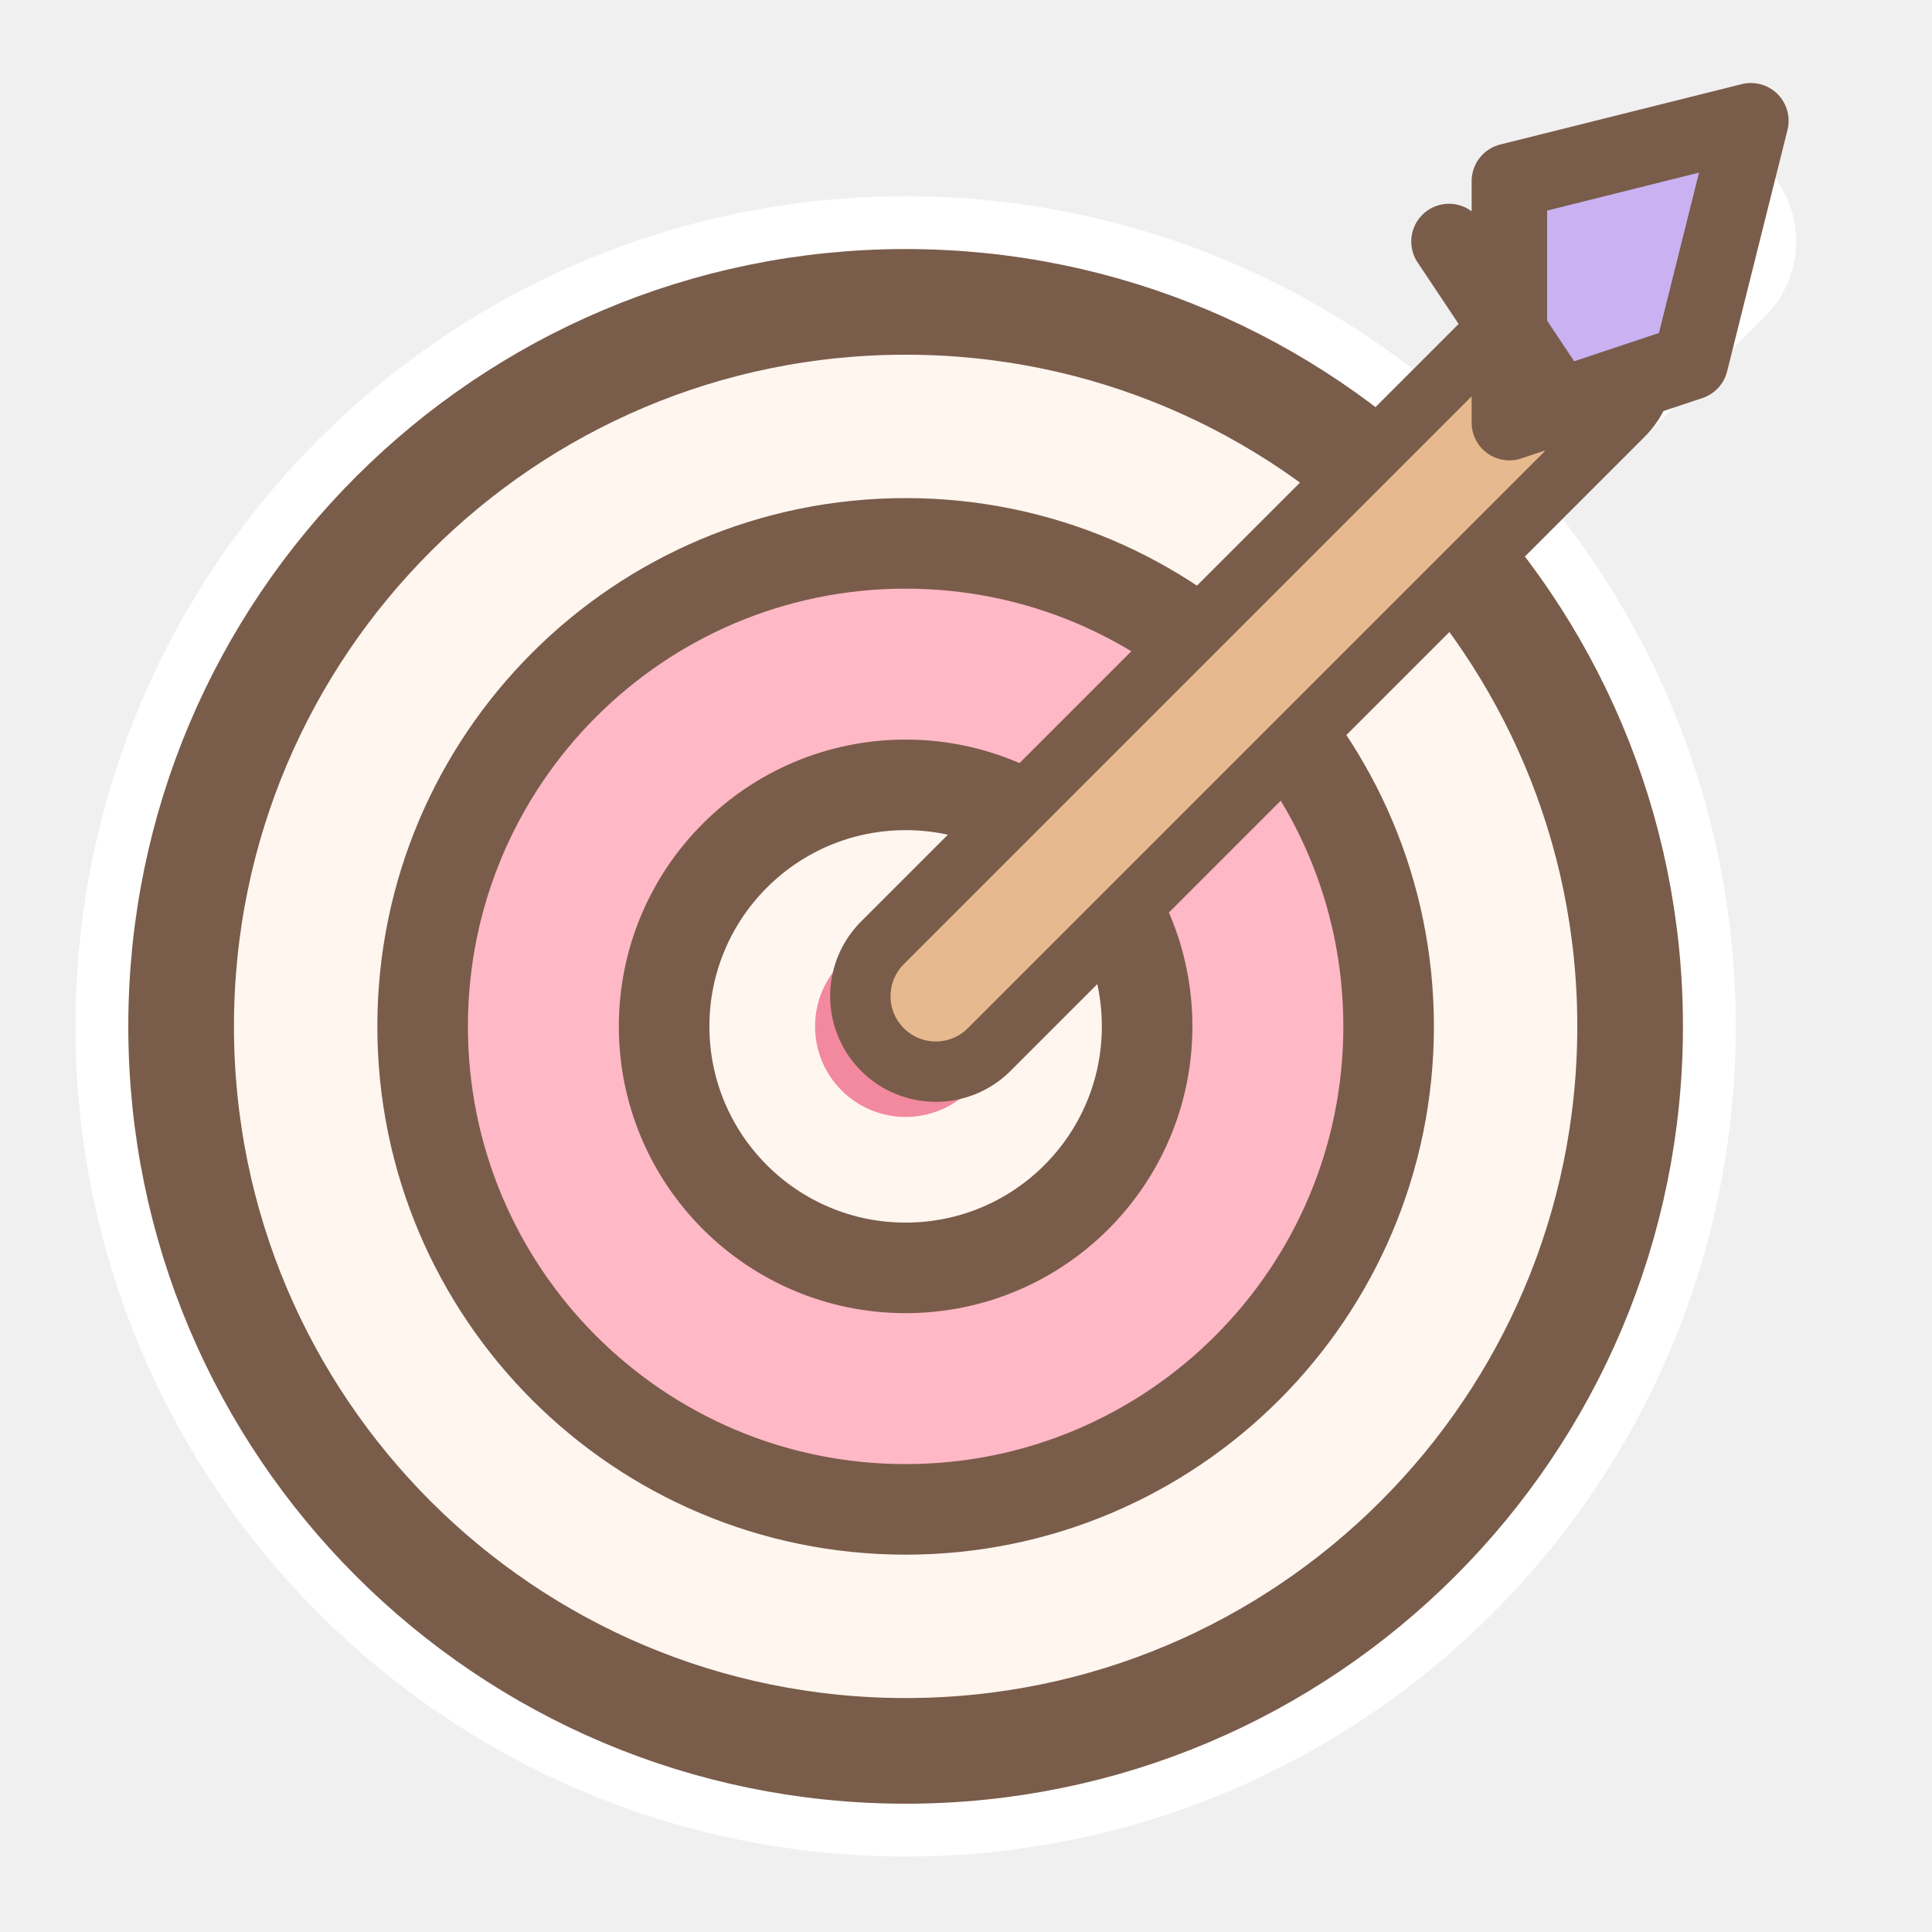
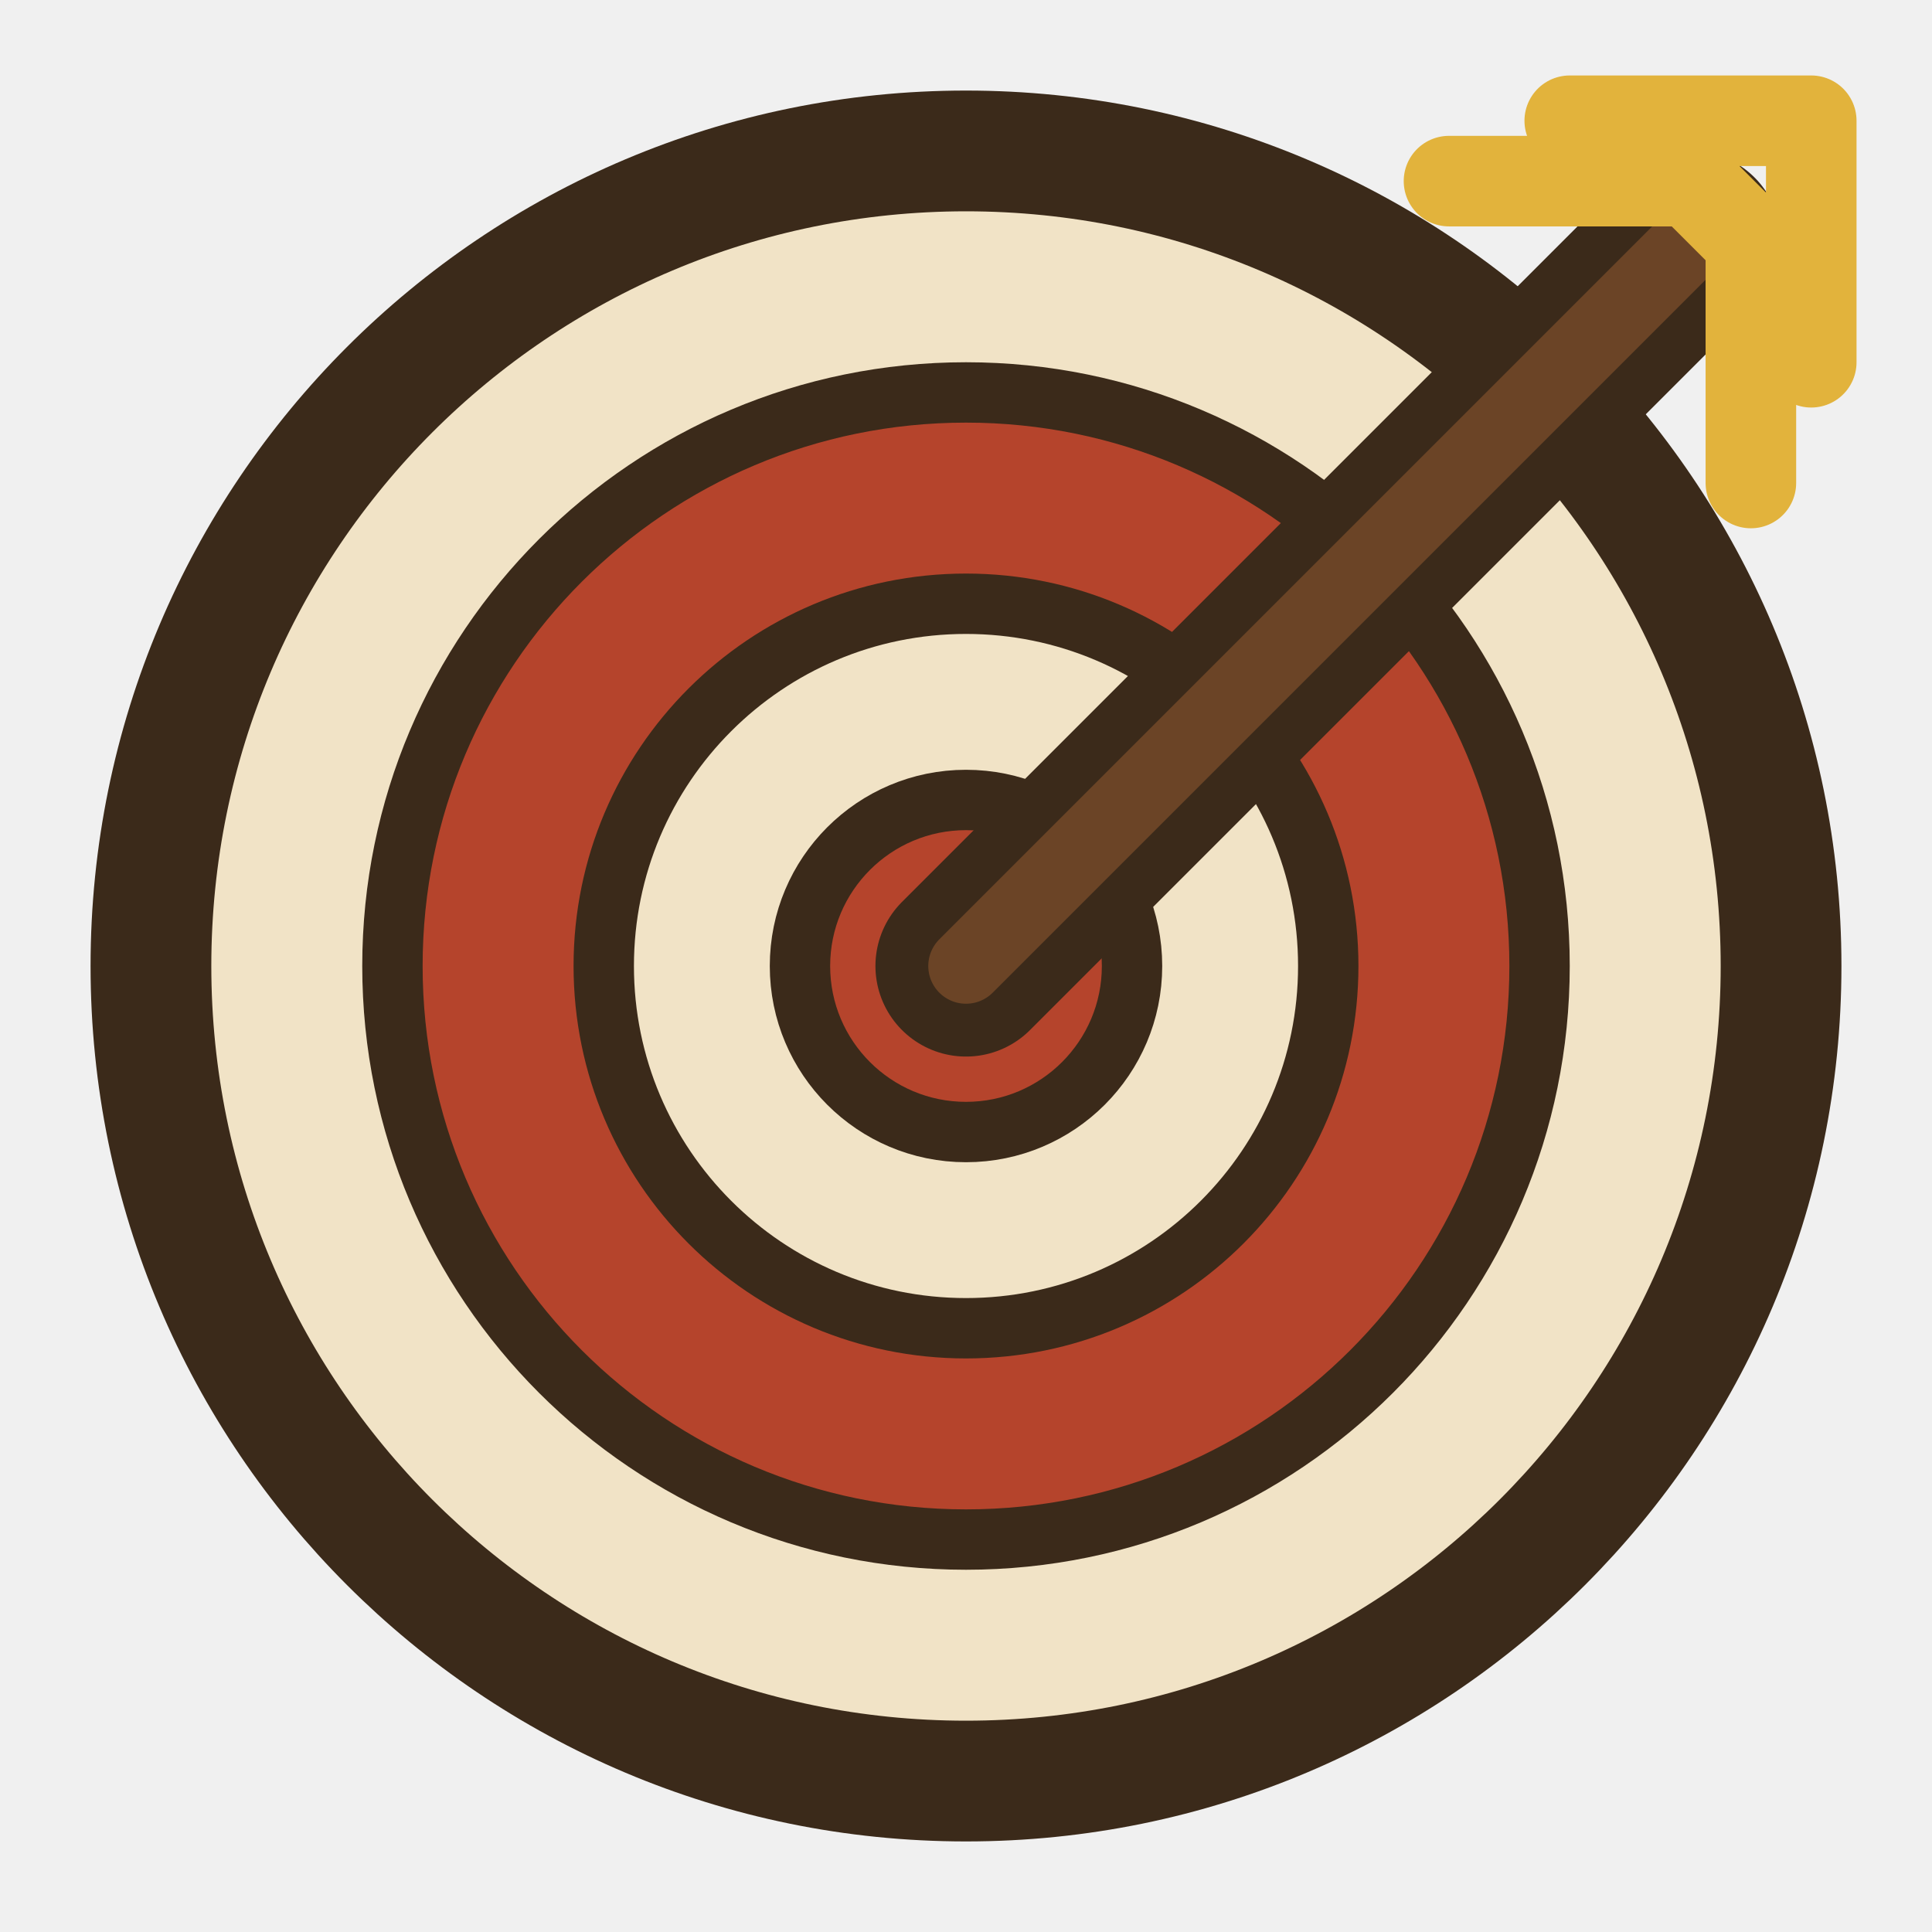
<svg xmlns="http://www.w3.org/2000/svg" width="64" height="64" viewBox="0 0 64 64">
-   <g fill="#FFFFFF" stroke="#FFFFFF" stroke-width="7" stroke-linejoin="round" stroke-linecap="round">
-     <circle cx="30" cy="34" r="24" />
-     <path d="M42 22 L56 8" />
-   </g>
-   <circle cx="30" cy="34" r="24" fill="#FFF6F0" stroke="#7A5C4A" stroke-width="3.5" stroke-linejoin="round" stroke-linecap="round" />
-   <circle cx="30" cy="34" r="16" fill="#FFB8C6" stroke="#7A5C4A" stroke-width="3" stroke-linejoin="round" stroke-linecap="round" />
-   <circle cx="30" cy="34" r="8" fill="#FFF6F0" stroke="#7A5C4A" stroke-width="3" stroke-linejoin="round" stroke-linecap="round" />
-   <circle cx="30" cy="34" r="3" fill="#F2899F" />
-   <path d="M31 33 L52 12" fill="none" stroke="#7A5C4A" stroke-width="7" stroke-linejoin="round" stroke-linecap="round" />
-   <path d="M31 33 L52 12" fill="none" stroke="#E7B98E" stroke-width="3" stroke-linecap="round" stroke-linejoin="round" />
-   <path d="M50 6 L58 4 L56 12 L50 14 Z M48 8 L52 14" fill="#C9B1F2" stroke="#7A5C4A" stroke-width="2.5" stroke-linejoin="round" stroke-linecap="round" />
+   <circle cx="32" cy="32" r="27" fill="#F1E3C6" stroke="#3B2A1A" stroke-width="4" />
+   <circle cx="32" cy="32" r="19" fill="#B5442C" stroke="#3B2A1A" stroke-width="2" />
+   <circle cx="32" cy="32" r="12" fill="#F1E3C6" stroke="#3B2A1A" stroke-width="2" />
+   <circle cx="32" cy="32" r="5.5" fill="#B5442C" stroke="#3B2A1A" stroke-width="2" />
+   <path d="M32 32 L56 8" stroke="#3B2A1A" stroke-width="6" stroke-linecap="round" />
+   <path d="M32 32 L56 8" stroke="#6B4426" stroke-width="2.5" stroke-linecap="round" />
+   <path d="M52 4 L60 4 L60 12 M48 6 L56 6 L58 8 L58 16" fill="none" stroke="#E2B33C" stroke-width="3" stroke-linecap="round" stroke-linejoin="round" />
</svg>
